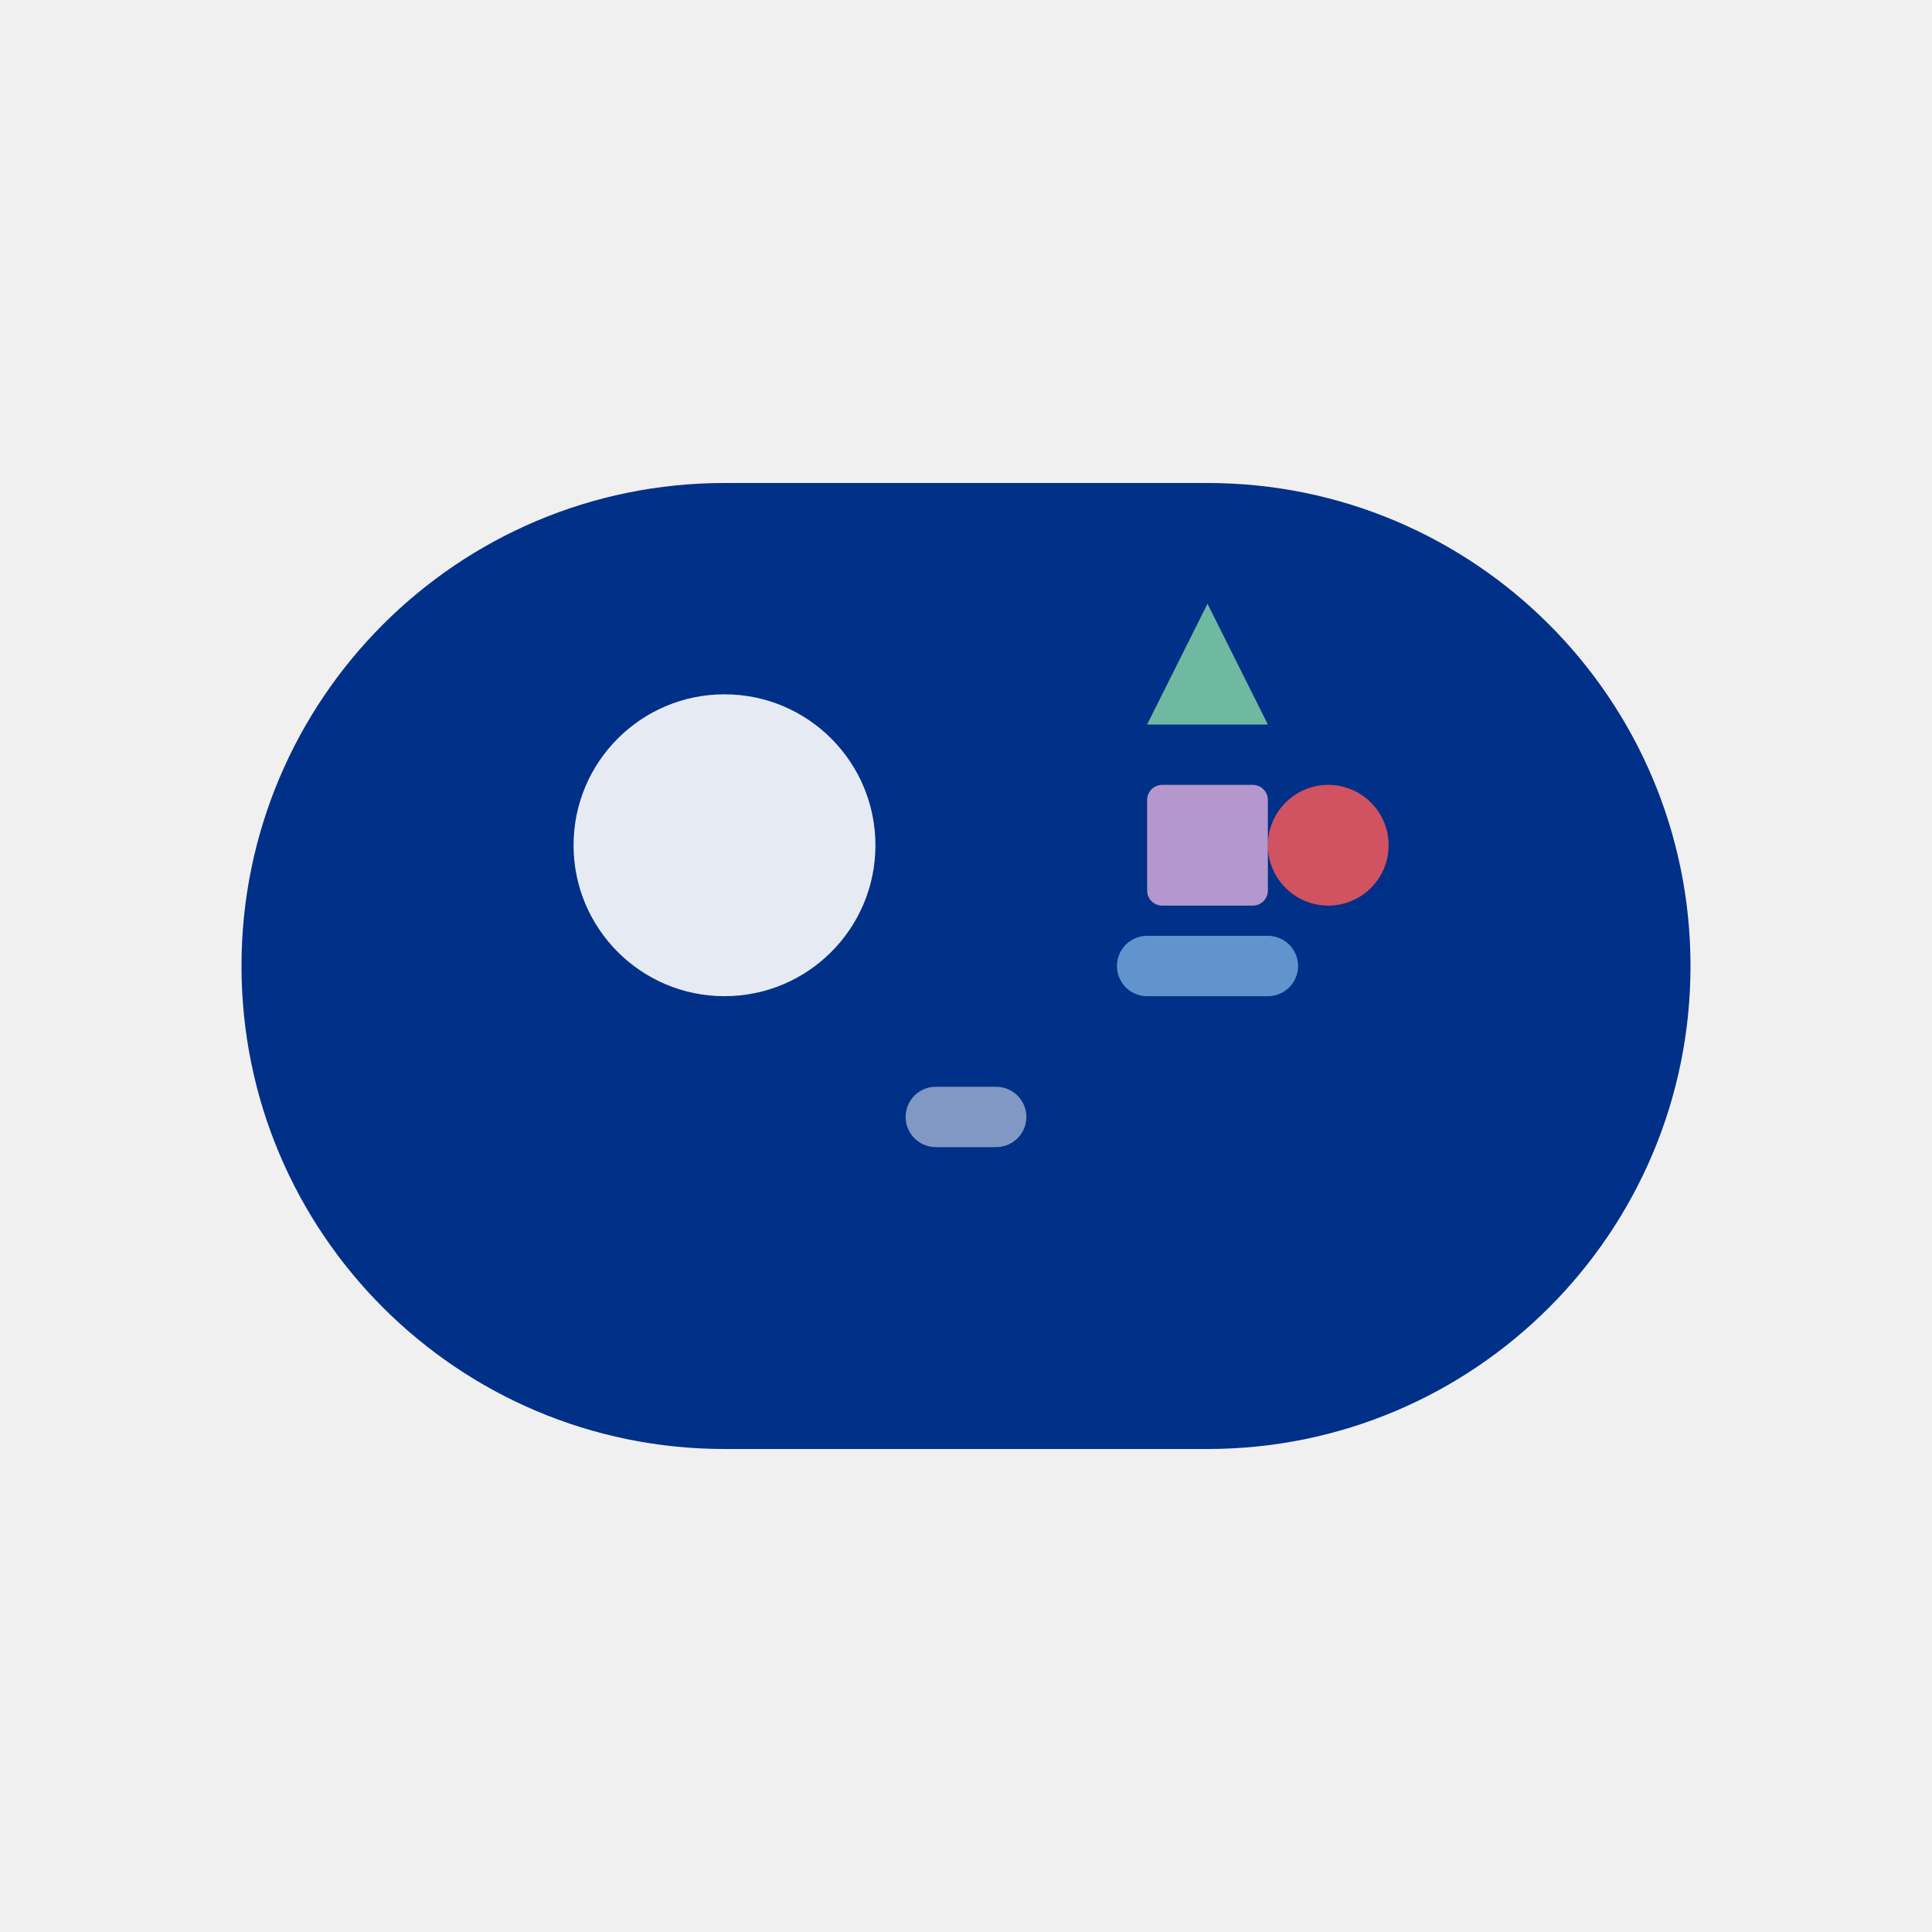
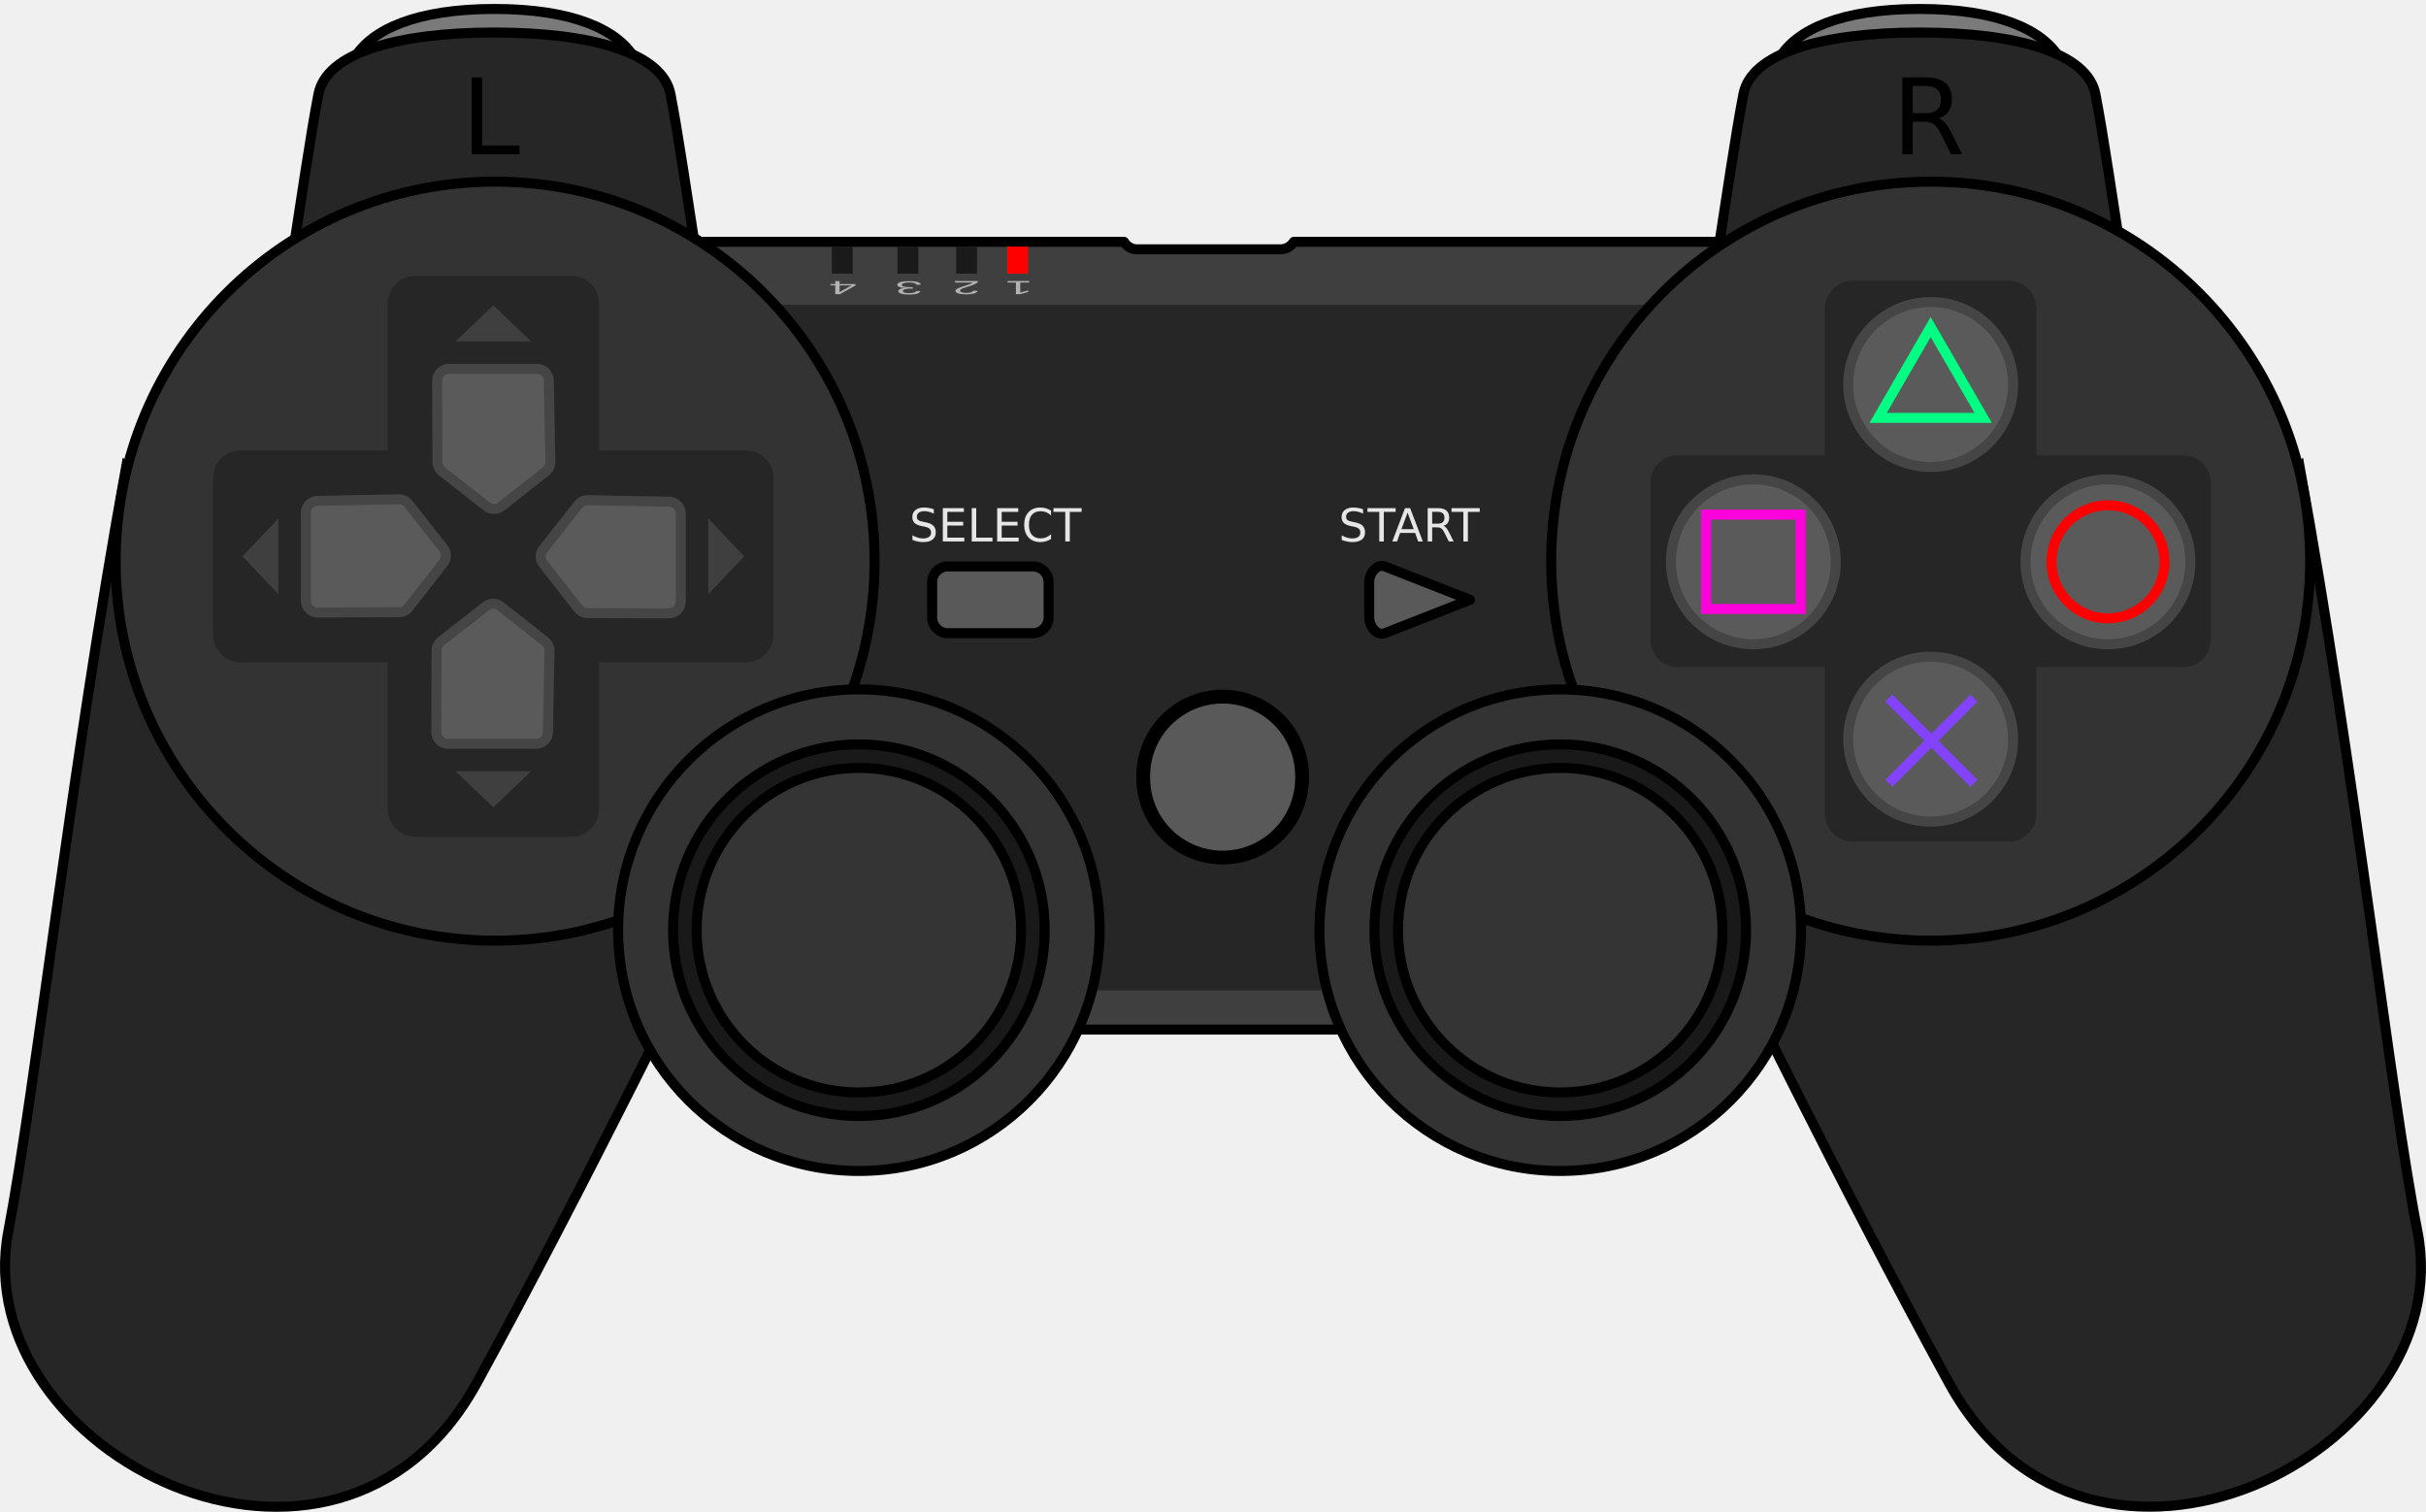
- <svg xmlns="http://www.w3.org/2000/svg" viewBox="0 0 64 64" fill="none">
-   <rect x="8" y="16" width="48" height="32" rx="16" fill="#003087" />
-   <circle cx="24" cy="28" r="5" fill="#fff" opacity="0.9" />
-   <polygon points="40,20 42,24 38,24" fill="#7BC8A4" opacity="0.9" />
-   <circle cx="44" cy="28" r="2" fill="#E8555D" opacity="0.9" />
-   <rect x="38" y="26" width="4" height="4" rx="0.5" fill="#C8A2D4" opacity="0.9" />
-   <line x1="38" y1="32" x2="42" y2="32" stroke="#6B9FD4" stroke-width="2" stroke-linecap="round" opacity="0.9" />
-   <rect x="30" y="36" width="4" height="2" rx="1" fill="#fff" opacity="0.5" />
+ <svg xmlns="http://www.w3.org/2000/svg" width="242.356" height="151.016" id="svg2" version="1.0">
+   <defs id="defs4">
+     </defs>
+   <g id="layer1" transform="translate(-260.3424,-473.6923)">
+     <path style="opacity:1;fill:#3f3f3f;fill-opacity:1;fill-rule:evenodd;stroke:#000000;stroke-width:1;stroke-linecap:round;stroke-linejoin:round;stroke-miterlimit:4;stroke-dasharray:none;stroke-opacity:1" d="M 60.281,24.156 C 58.745,24.156 57.531,25.402 57.531,26.938 L 57.531,100.094 C 57.531,101.63 58.745,102.844 60.281,102.844 L 182.062,102.844 C 183.598,102.844 184.844,101.63 184.844,100.094 L 184.844,26.938 C 184.844,25.402 183.598,24.156 182.062,24.156 L 129.254,24.156 C 128.982,24.605 128.476,24.906 127.91,24.906 L 113.598,24.906 C 113.034,24.906 112.558,24.603 112.286,24.156 L 60.281,24.156 z" transform="translate(260.3424,473.6923)" id="rect3225" />
+     <rect ry="2.68" rx="2.772" y="504.139" x="324.175" height="68.484" width="114.691" id="rect3318" style="opacity:1;fill:#262626;fill-opacity:1;fill-rule:evenodd;stroke:none;stroke-width:1;stroke-linecap:round;stroke-linejoin:round;stroke-miterlimit:4;stroke-dasharray:none;stroke-opacity:1" />
+     <path style="fill:#262626;fill-opacity:1;fill-rule:evenodd;stroke:#000000;stroke-width:1;stroke-linecap:butt;stroke-linejoin:miter;stroke-miterlimit:4;stroke-dasharray:none;stroke-opacity:1" d="M 272.941,520.336 C 267.451,550.401 263.87,582.562 261.176,596.676 C 256.951,618.814 293.947,637.423 307.974,611.839 C 318.623,592.417 330.719,567.656 330.719,567.656 L 272.941,520.336 z" id="path3206" />
+     <path id="path3258" style="fill:#7a7a7a;fill-opacity:1;fill-rule:evenodd;stroke:#000000;stroke-width:1;stroke-linecap:butt;stroke-linejoin:miter;stroke-miterlimit:4;stroke-dasharray:none;stroke-opacity:1" d="M 435.516,483.737 L 468.667,483.737 L 466.069,479.466 C 464.365,476.665 459.937,474.587 452.092,474.587 C 444.246,474.587 439.818,476.665 438.114,479.466 L 435.516,483.737 z" />
+     <path d="M 293.164,483.737 L 326.314,483.737 L 323.716,479.466 C 322.012,476.665 317.584,474.587 309.739,474.587 C 301.893,474.587 297.465,476.665 295.762,479.466 L 293.164,483.737 z" style="fill:#7a7a7a;fill-opacity:1;fill-rule:evenodd;stroke:#000000;stroke-width:1;stroke-linecap:butt;stroke-linejoin:miter;stroke-miterlimit:4;stroke-dasharray:none;stroke-opacity:1" id="path3234" />
+     <path id="path3229" style="fill:#262626;fill-opacity:1;fill-rule:evenodd;stroke:#000000;stroke-width:1;stroke-linecap:butt;stroke-linejoin:miter;stroke-miterlimit:4;stroke-dasharray:none;stroke-opacity:1" d="M 330.588,503.607 C 328.889,492.626 328.105,487.136 327.32,483.084 C 326.536,479.031 319.608,476.94 309.739,476.94 C 299.869,476.94 292.941,479.031 292.157,483.084 C 291.373,487.136 290.588,492.626 288.889,503.607" />
+     <path style="opacity:1;fill:#333333;fill-opacity:1;fill-rule:evenodd;stroke:#000000;stroke-width:0.993;stroke-linecap:round;stroke-linejoin:round;stroke-miterlimit:4;stroke-dasharray:none;stroke-opacity:1" id="path2416" d="M 341.438,528.963 A 37.647,37.647 0 1 1 266.144,528.963 A 37.647,37.647 0 1 1 341.438,528.963 z" transform="matrix(1.006944,0,0,1.006944,3.903414,-2.889044)" />
+     <path d="M 472.941,503.607 C 471.242,492.626 470.458,487.136 469.673,483.084 C 468.889,479.031 461.961,476.94 452.091,476.94 C 442.222,476.94 435.294,479.031 434.51,483.084 C 433.725,487.136 432.941,492.626 431.242,503.607" style="fill:#262626;fill-opacity:1;fill-rule:evenodd;stroke:#000000;stroke-width:1;stroke-linecap:butt;stroke-linejoin:miter;stroke-miterlimit:4;stroke-dasharray:none;stroke-opacity:1" id="path3260" />
+     <path transform="matrix(0.638889,0,0,0.638889,152.0552,228.6617)" d="M 341.438,528.963 A 37.647,37.647 0 1 1 266.144,528.963 A 37.647,37.647 0 1 1 341.438,528.963 z" id="path3208" style="opacity:1;fill:#333333;fill-opacity:1;fill-rule:evenodd;stroke:#000000;stroke-width:1.565;stroke-linecap:round;stroke-linejoin:round;stroke-miterlimit:4;stroke-dasharray:none;stroke-opacity:1" />
+     <path transform="matrix(0.4930557,0,0,0.4930557,196.358,305.8021)" d="M 341.438,528.963 A 37.647,37.647 0 1 1 266.144,528.963 A 37.647,37.647 0 1 1 341.438,528.963 z" id="path3212" style="opacity:1;fill:#000000;fill-opacity:0.519;fill-rule:evenodd;stroke:#000000;stroke-width:2.028;stroke-linecap:round;stroke-linejoin:round;stroke-miterlimit:4;stroke-dasharray:none;stroke-opacity:1" />
+     <path style="opacity:1;fill:#4d4d4d;fill-opacity:0.519;fill-rule:evenodd;stroke:#000000;stroke-width:2.323;stroke-linecap:round;stroke-linejoin:round;stroke-miterlimit:4;stroke-dasharray:none;stroke-opacity:1" id="path3210" d="M 341.438,528.963 A 37.647,37.647 0 1 1 266.144,528.963 A 37.647,37.647 0 1 1 341.438,528.963 z" transform="matrix(0.4305557,0,0,0.4305557,215.345,338.8624)" />
+     <path id="path3223" d="M 490.077,520.336 C 495.567,550.401 499.148,583.085 501.842,596.676 C 506.224,618.783 469.071,637.423 455.044,611.839 C 444.396,592.417 432.299,567.656 432.299,567.656 L 490.077,520.336 z" style="fill:#262626;fill-opacity:1;fill-rule:evenodd;stroke:#000000;stroke-width:1;stroke-linecap:butt;stroke-linejoin:miter;stroke-miterlimit:4;stroke-dasharray:none;stroke-opacity:1" />
+     <path transform="matrix(-1.006944,0,0,1.006944,759.1147,-2.889044)" d="M 341.438,528.963 A 37.647,37.647 0 1 1 266.144,528.963 A 37.647,37.647 0 1 1 341.438,528.963 z" id="path3221" style="opacity:1;fill:#333333;fill-opacity:1;fill-rule:evenodd;stroke:#000000;stroke-width:0.993;stroke-linecap:round;stroke-linejoin:round;stroke-miterlimit:4;stroke-dasharray:none;stroke-opacity:1" />
+     <path id="path3219" d="M 445.433,501.732 C 443.897,501.732 442.652,502.978 442.652,504.513 L 442.652,519.17 L 427.964,519.17 C 426.428,519.17 425.214,520.415 425.214,521.951 L 425.214,537.545 C 425.214,539.081 426.428,540.326 427.964,540.326 L 442.652,540.326 L 442.652,554.982 C 442.652,556.518 443.897,557.763 445.433,557.763 L 461.027,557.763 C 462.563,557.763 463.777,556.518 463.777,554.982 L 463.777,540.326 L 478.464,540.326 C 480,540.326 481.214,539.081 481.214,537.545 L 481.214,521.951 C 481.214,520.415 480,519.17 478.464,519.17 L 463.777,519.17 L 463.777,504.513 C 463.777,502.978 462.563,501.732 461.027,501.732 L 445.433,501.732 z" style="opacity:1;fill:#262626;fill-opacity:1;fill-rule:evenodd;stroke:none;stroke-width:1;stroke-linecap:round;stroke-linejoin:round;stroke-miterlimit:4;stroke-dasharray:none;stroke-opacity:1" />
+     <rect style="opacity:1;fill:#595959;fill-opacity:1;fill-rule:evenodd;stroke:#000000;stroke-width:1;stroke-linecap:round;stroke-linejoin:round;stroke-miterlimit:4;stroke-dasharray:none;stroke-opacity:1" id="rect3236" width="11.634" height="6.667" x="353.464" y="530.275" rx="1.569" ry="1.569" />
+     <path style="fill:#595959;fill-opacity:1;fill-rule:evenodd;stroke:#000000;stroke-width:1;stroke-linecap:round;stroke-linejoin:round;stroke-miterlimit:4;stroke-opacity:1" d="M 407.19,533.609 L 398.693,536.942 C 397.884,537.259 397.124,536.242 397.124,535.373 L 397.124,531.844 C 397.124,530.975 397.884,529.958 398.693,530.275 L 407.19,533.609 z" id="rect3238" />
+     <path style="opacity:1;fill:#595959;fill-opacity:1;fill-rule:evenodd;stroke:#000000;stroke-width:1;stroke-linecap:round;stroke-linejoin:round;stroke-miterlimit:4;stroke-dasharray:none;stroke-opacity:1" id="path3242" d="M 380,545.826 A 5.752,5.752 0 1 1 368.497,545.826 A 5.752,5.752 0 1 1 380,545.826 z" transform="matrix(1.37955,0,0,1.37955,-133.8108,-201.6783)" />
+     <path style="opacity:1;fill:#5a5a5a;fill-opacity:1;fill-rule:evenodd;stroke:#454545;stroke-width:1;stroke-linecap:round;stroke-linejoin:round;stroke-miterlimit:4;stroke-dasharray:none;stroke-opacity:1" id="path3244" d="M 461.569,510.663 A 8.235,8.235 0 1 1 445.098,510.663 A 8.235,8.235 0 1 1 461.569,510.663 z" transform="translate(-0.1191535,1.437909)" />
+     <path transform="translate(-0.1191535,36.86274)" d="M 461.569,510.663 A 8.235,8.235 0 1 1 445.098,510.663 A 8.235,8.235 0 1 1 461.569,510.663 z" id="path3246" style="opacity:1;fill:#5a5a5a;fill-opacity:1;fill-rule:evenodd;stroke:#454545;stroke-width:1;stroke-linecap:round;stroke-linejoin:round;stroke-miterlimit:4;stroke-dasharray:none;stroke-opacity:1" />
+     <path transform="matrix(-1,0,0,-1,924.26,1040.476)" d="M 461.569,510.663 A 8.235,8.235 0 1 1 445.098,510.663 A 8.235,8.235 0 1 1 461.569,510.663 z" id="path3248" style="fill:#5a5a5a;fill-opacity:1;fill-rule:evenodd;stroke:#454545;stroke-width:1;stroke-linecap:round;stroke-linejoin:round;stroke-miterlimit:4;stroke-dasharray:none;stroke-opacity:1" />
+     <path style="fill:#5a5a5a;fill-opacity:1;fill-rule:evenodd;stroke:#454545;stroke-width:1;stroke-linecap:round;stroke-linejoin:round;stroke-miterlimit:4;stroke-dasharray:none;stroke-opacity:1" id="path3250" d="M 461.569,510.663 A 8.235,8.235 0 1 1 445.098,510.663 A 8.235,8.235 0 1 1 461.569,510.663 z" transform="matrix(-1,0,0,-1,888.8351,1040.476)" />
+     <path style="opacity:1;fill:#262626;fill-opacity:1;fill-rule:evenodd;stroke:none;stroke-width:1;stroke-linecap:round;stroke-linejoin:round;stroke-miterlimit:4;stroke-dasharray:none;stroke-opacity:1" d="M 301.844,501.25 C 300.308,501.25 299.062,502.495 299.062,504.031 L 299.062,518.688 L 284.375,518.688 C 282.839,518.688 281.625,519.933 281.625,521.469 L 281.625,537.062 C 281.625,538.598 282.839,539.844 284.375,539.844 L 299.062,539.844 L 299.062,554.5 C 299.062,556.036 300.308,557.281 301.844,557.281 L 317.438,557.281 C 318.973,557.281 320.187,556.036 320.188,554.5 L 320.188,539.844 L 334.875,539.844 C 336.411,539.844 337.625,538.598 337.625,537.062 L 337.625,521.469 C 337.625,519.933 336.411,518.688 334.875,518.688 L 320.188,518.688 L 320.188,504.031 C 320.188,502.495 318.973,501.25 317.438,501.25 L 301.844,501.25 z" id="rect3214" />
+     <path style="opacity:1;fill:#333333;fill-opacity:1;fill-rule:evenodd;stroke:#000000;stroke-width:1.565;stroke-linecap:round;stroke-linejoin:round;stroke-miterlimit:4;stroke-dasharray:none;stroke-opacity:1" id="path3289" d="M 341.438,528.963 A 37.647,37.647 0 1 1 266.144,528.963 A 37.647,37.647 0 1 1 341.438,528.963 z" transform="matrix(0.638889,0,0,0.638889,222.1206,228.6617)" />
+     <path style="opacity:1;fill:#000000;fill-opacity:0.519;fill-rule:evenodd;stroke:#000000;stroke-width:2.028;stroke-linecap:round;stroke-linejoin:round;stroke-miterlimit:4;stroke-dasharray:none;stroke-opacity:1" id="path3291" d="M 341.438,528.963 A 37.647,37.647 0 1 1 266.144,528.963 A 37.647,37.647 0 1 1 341.438,528.963 z" transform="matrix(0.4930557,0,0,0.4930557,266.4234,305.8021)" />
+     <path transform="matrix(0.4305557,0,0,0.4305557,285.4103,338.8624)" d="M 341.438,528.963 A 37.647,37.647 0 1 1 266.144,528.963 A 37.647,37.647 0 1 1 341.438,528.963 z" id="path3293" style="opacity:1;fill:#4d4d4d;fill-opacity:0.519;fill-rule:evenodd;stroke:#000000;stroke-width:2.323;stroke-linecap:round;stroke-linejoin:round;stroke-miterlimit:4;stroke-dasharray:none;stroke-opacity:1" />
+     <g id="g3289" style="fill:#3f3f3f;fill-opacity:1">
+       <path style="fill:#3f3f3f;fill-opacity:1;fill-rule:evenodd;stroke:none;stroke-width:2.61;stroke-linecap:round;stroke-linejoin:round;stroke-miterlimit:4;stroke-dasharray:none;stroke-opacity:1" id="path3273" d="M 279.972,514.414 L 267.306,521.726 L 267.306,507.101 L 279.972,514.414 z" transform="matrix(0,-0.2837353,-0.5174088,0,575.7871,583.6387)" />
+       <path transform="matrix(0,0.2837353,-0.5174088,0,575.7871,474.8926)" d="M 279.972,514.414 L 267.306,521.726 L 267.306,507.101 L 279.972,514.414 z" id="path3295" style="fill:#3f3f3f;fill-opacity:1;fill-rule:evenodd;stroke:none;stroke-width:2.61;stroke-linecap:round;stroke-linejoin:round;stroke-miterlimit:4;stroke-dasharray:none;stroke-opacity:1" />
+       <path transform="matrix(0.2837353,0,0,-0.5174088,255.2519,795.4277)" d="M 279.972,514.414 L 267.306,521.726 L 267.306,507.101 L 279.972,514.414 z" id="path3303" style="fill:#3f3f3f;fill-opacity:1;fill-rule:evenodd;stroke:none;stroke-width:2.61;stroke-linecap:round;stroke-linejoin:round;stroke-miterlimit:4;stroke-dasharray:none;stroke-opacity:1" />
+       <path style="fill:#3f3f3f;fill-opacity:1;fill-rule:evenodd;stroke:none;stroke-width:2.61;stroke-linecap:round;stroke-linejoin:round;stroke-miterlimit:4;stroke-dasharray:none;stroke-opacity:1" id="path3305" d="M 279.972,514.414 L 267.306,521.726 L 267.306,507.101 L 279.972,514.414 z" transform="matrix(-0.2837353,0,0,-0.5174088,363.998,795.4277)" />
+     </g>
+     <rect style="opacity:1;fill:none;fill-opacity:1;fill-rule:evenodd;stroke:#ff01db;stroke-width:1;stroke-linecap:butt;stroke-linejoin:miter;stroke-miterlimit:4;stroke-dasharray:none;stroke-opacity:1" id="rect3307" width="9.428" height="9.428" x="430.788" y="525.099" rx="0" ry="0" />
+     <path style="opacity:1;fill:none;fill-opacity:1;fill-rule:evenodd;stroke:#00ff83;stroke-width:1.142;stroke-linecap:butt;stroke-linejoin:miter;stroke-miterlimit:4;stroke-dasharray:none;stroke-opacity:1" id="path3309" d="M 455.3,518.14 L 443.326,518.14 L 449.313,507.77 L 455.3,518.14 z" transform="matrix(0.8766816,0,0,0.8752112,59.30956,61.95482)" />
+     <path style="fill:none;fill-opacity:1;fill-rule:evenodd;stroke:#ff0000;stroke-width:1.458;stroke-linecap:round;stroke-linejoin:round;stroke-miterlimit:4;stroke-dasharray:none;stroke-opacity:1" id="path3311" d="M 461.569,510.663 A 8.235,8.235 0 1 1 445.098,510.663 A 8.235,8.235 0 1 1 461.569,510.663 z" transform="matrix(-0.6857303,0,0,-0.6857303,781.791,879.9902)" />
+     <path id="path3313" style="fill:none;fill-opacity:0.75;fill-rule:evenodd;stroke:#8243fb;stroke-width:1;stroke-linecap:butt;stroke-linejoin:miter;stroke-miterlimit:4;stroke-dasharray:none;stroke-opacity:1" d="M 449.036,543.43 L 457.54,551.934 M 457.54,543.43 L 449.036,551.934" />
+     <g id="g5204" style="fill:#5a5a5a;fill-opacity:1;stroke:#454545;stroke-opacity:1">
+       <path transform="translate(0.351025,0.3733521)" d="M 318.594,523.281 C 318.258,523.31 317.951,523.481 317.75,523.75 L 314.25,528.188 C 313.924,528.611 313.924,529.201 314.25,529.625 L 317.75,534.094 C 317.972,534.388 318.319,534.561 318.688,534.562 L 326.812,534.594 C 327.128,534.596 327.432,534.472 327.655,534.248 C 327.878,534.025 328.002,533.722 328,533.406 L 328,524.625 C 328.005,523.979 327.489,523.45 326.844,523.438 L 318.719,523.281 C 318.677,523.279 318.635,523.279 318.594,523.281 z" id="path3322" style="fill:#5a5a5a;fill-opacity:1;fill-rule:evenodd;stroke:#454545;stroke-width:1;stroke-linecap:round;stroke-linejoin:round;stroke-miterlimit:4;stroke-opacity:1" />
+       <path transform="matrix(-1,0,0,1,618.899,0.2844974)" style="fill:#5a5a5a;fill-opacity:1;fill-rule:evenodd;stroke:#454545;stroke-width:1;stroke-linecap:round;stroke-linejoin:round;stroke-miterlimit:4;stroke-opacity:1" id="path3324" d="M 318.594,523.281 C 318.258,523.31 317.951,523.481 317.75,523.75 L 314.25,528.188 C 313.924,528.611 313.924,529.201 314.25,529.625 L 317.75,534.094 C 317.972,534.388 318.319,534.561 318.688,534.562 L 326.812,534.594 C 327.128,534.596 327.432,534.472 327.655,534.248 C 327.878,534.025 328.002,533.722 328,533.406 L 328,524.625 C 328.005,523.979 327.489,523.45 326.844,523.438 L 318.719,523.281 C 318.677,523.279 318.635,523.279 318.594,523.281 z" />
+       <path transform="matrix(0,1,-1,0,838.5173,219.9916)" style="fill:#5a5a5a;fill-opacity:1;fill-rule:evenodd;stroke:#454545;stroke-width:1;stroke-linecap:round;stroke-linejoin:round;stroke-miterlimit:4;stroke-opacity:1" id="path3332" d="M 318.594,523.281 C 318.258,523.31 317.951,523.481 317.75,523.75 L 314.25,528.188 C 313.924,528.611 313.924,529.201 314.25,529.625 L 317.75,534.094 C 317.972,534.388 318.319,534.561 318.688,534.562 L 326.812,534.594 C 327.128,534.596 327.432,534.472 327.655,534.248 C 327.878,534.025 328.002,533.722 328,533.406 L 328,524.625 C 328.005,523.979 327.489,523.45 326.844,523.438 L 318.719,523.281 C 318.677,523.279 318.635,523.279 318.594,523.281 z" />
+       <path d="M 318.594,523.281 C 318.258,523.31 317.951,523.481 317.75,523.75 L 314.25,528.188 C 313.924,528.611 313.924,529.201 314.25,529.625 L 317.75,534.094 C 317.972,534.388 318.319,534.561 318.688,534.562 L 326.812,534.594 C 327.128,534.596 327.432,534.472 327.655,534.248 C 327.878,534.025 328.002,533.722 328,533.406 L 328,524.625 C 328.005,523.979 327.489,523.45 326.844,523.438 L 318.719,523.281 C 318.677,523.279 318.635,523.279 318.594,523.281 z" id="path3334" style="fill:#5a5a5a;fill-opacity:1;fill-rule:evenodd;stroke:#454545;stroke-width:1;stroke-linecap:round;stroke-linejoin:round;stroke-miterlimit:4;stroke-opacity:1" transform="matrix(0,-1,-1,0,838.6061,838.5396)" />
+     </g>
+     <path style="font-size:10.524px;font-style:normal;font-variant:normal;font-weight:normal;font-stretch:normal;text-align:center;line-height:-200%;writing-mode:lr-tb;text-anchor:middle;fill:#000000;fill-opacity:1;stroke:none;stroke-width:3pt;stroke-linecap:butt;stroke-linejoin:miter;stroke-opacity:1;font-family:DejaVu Sans;-inkscape-font-specification:DejaVu Sans" d="M 307.465,481.425 L 308.503,481.425 L 308.503,488.223 L 312.239,488.223 L 312.239,489.097 L 307.465,489.097 L 307.465,481.425" id="text3336" />
+     <path style="font-size:10.524px;font-style:normal;font-variant:normal;font-weight:normal;font-stretch:normal;text-align:center;line-height:-200%;writing-mode:lr-tb;text-anchor:middle;fill:#000000;fill-opacity:1;stroke:none;stroke-width:3pt;stroke-linecap:butt;stroke-linejoin:miter;stroke-opacity:1;font-family:DejaVu Sans;-inkscape-font-specification:DejaVu Sans" d="M 454.021,485.5 C 454.244,485.575 454.459,485.736 454.668,485.983 C 454.881,486.229 455.093,486.569 455.306,487 L 456.359,489.097 L 455.244,489.097 L 454.262,487.129 C 454.009,486.615 453.762,486.274 453.522,486.106 C 453.286,485.938 452.962,485.854 452.551,485.854 L 451.421,485.854 L 451.421,489.097 L 450.383,489.097 L 450.383,481.425 L 452.726,481.425 C 453.603,481.425 454.257,481.608 454.689,481.975 C 455.121,482.341 455.336,482.894 455.336,483.634 C 455.336,484.117 455.223,484.518 454.997,484.837 C 454.775,485.155 454.449,485.376 454.021,485.5 M 451.421,482.278 L 451.421,485.001 L 452.726,485.001 C 453.226,485.001 453.603,484.887 453.856,484.657 C 454.113,484.424 454.242,484.083 454.242,483.634 C 454.242,483.186 454.113,482.848 453.856,482.622 C 453.603,482.393 453.226,482.278 452.726,482.278 L 451.421,482.278" id="text3340" />
+     <path style="font-size:4.566px;font-style:normal;font-weight:normal;fill:#e6e6e6;fill-opacity:1;stroke:none;stroke-width:1px;stroke-linecap:butt;stroke-linejoin:miter;stroke-opacity:1;font-family:Bitstream Vera Sans" d="M 353.627,524.559 L 353.627,524.998 C 353.456,524.916 353.295,524.855 353.143,524.815 C 352.992,524.775 352.845,524.755 352.704,524.755 C 352.459,524.755 352.27,524.803 352.136,524.898 C 352.003,524.993 351.937,525.128 351.937,525.303 C 351.937,525.451 351.981,525.562 352.069,525.638 C 352.158,525.712 352.326,525.772 352.573,525.818 L 352.845,525.874 C 353.181,525.938 353.428,526.051 353.587,526.213 C 353.748,526.373 353.828,526.589 353.828,526.859 C 353.828,527.182 353.719,527.426 353.502,527.593 C 353.287,527.759 352.97,527.843 352.553,527.843 C 352.395,527.843 352.227,527.825 352.049,527.789 C 351.872,527.753 351.688,527.701 351.498,527.631 L 351.498,527.167 C 351.681,527.27 351.86,527.347 352.035,527.399 C 352.211,527.451 352.383,527.477 352.553,527.477 C 352.81,527.477 353.008,527.426 353.148,527.325 C 353.288,527.224 353.357,527.08 353.357,526.893 C 353.357,526.729 353.307,526.602 353.206,526.509 C 353.106,526.417 352.942,526.348 352.713,526.302 L 352.439,526.249 C 352.103,526.182 351.86,526.077 351.71,525.934 C 351.56,525.792 351.485,525.593 351.485,525.339 C 351.485,525.045 351.588,524.813 351.795,524.644 C 352.003,524.474 352.289,524.389 352.653,524.389 C 352.809,524.389 352.968,524.404 353.13,524.432 C 353.292,524.46 353.458,524.502 353.627,524.559 M 354.53,524.45 L 356.634,524.45 L 356.634,524.829 L 354.98,524.829 L 354.98,525.814 L 356.565,525.814 L 356.565,526.193 L 354.98,526.193 L 354.98,527.399 L 356.675,527.399 L 356.675,527.778 L 354.53,527.778 L 354.53,524.45 M 357.419,524.45 L 357.869,524.45 L 357.869,527.399 L 359.49,527.399 L 359.49,527.778 L 357.419,527.778 L 357.419,524.45 M 359.961,524.45 L 362.065,524.45 L 362.065,524.829 L 360.411,524.829 L 360.411,525.814 L 361.996,525.814 L 361.996,526.193 L 360.411,526.193 L 360.411,527.399 L 362.105,527.399 L 362.105,527.778 L 359.961,527.778 L 359.961,524.45 M 365.342,524.706 L 365.342,525.181 C 365.19,525.04 365.028,524.934 364.856,524.864 C 364.685,524.794 364.503,524.759 364.31,524.759 C 363.929,524.759 363.638,524.876 363.436,525.109 C 363.234,525.341 363.133,525.677 363.133,526.117 C 363.133,526.556 363.234,526.891 363.436,527.125 C 363.638,527.357 363.929,527.472 364.31,527.472 C 364.503,527.472 364.685,527.438 364.856,527.368 C 365.028,527.298 365.19,527.192 365.342,527.051 L 365.342,527.522 C 365.184,527.629 365.017,527.709 364.84,527.762 C 364.665,527.816 364.479,527.843 364.283,527.843 C 363.779,527.843 363.382,527.689 363.093,527.381 C 362.803,527.072 362.658,526.651 362.658,526.117 C 362.658,525.582 362.803,525.161 363.093,524.853 C 363.382,524.544 363.779,524.389 364.283,524.389 C 364.482,524.389 364.669,524.416 364.845,524.47 C 365.022,524.522 365.187,524.6 365.342,524.706 M 365.581,524.45 L 368.396,524.45 L 368.396,524.829 L 367.215,524.829 L 367.215,527.778 L 366.762,527.778 L 366.762,524.829 L 365.581,524.829 L 365.581,524.45" id="text2434" />
+     <path style="font-size:4.566px;font-style:normal;font-weight:normal;fill:#e6e6e6;fill-opacity:1;stroke:none;stroke-width:1px;stroke-linecap:butt;stroke-linejoin:miter;stroke-opacity:1;font-family:Bitstream Vera Sans" d="M 396.509,524.559 L 396.509,524.998 C 396.338,524.916 396.177,524.855 396.025,524.815 C 395.874,524.775 395.727,524.755 395.586,524.755 C 395.341,524.755 395.151,524.803 395.018,524.898 C 394.885,524.993 394.819,525.128 394.819,525.303 C 394.819,525.451 394.863,525.562 394.951,525.638 C 395.04,525.712 395.208,525.772 395.454,525.818 L 395.726,525.874 C 396.062,525.938 396.31,526.051 396.469,526.213 C 396.629,526.373 396.71,526.589 396.71,526.859 C 396.71,527.182 396.601,527.426 396.384,527.593 C 396.169,527.759 395.852,527.843 395.434,527.843 C 395.277,527.843 395.109,527.825 394.931,527.789 C 394.754,527.753 394.57,527.701 394.38,527.631 L 394.38,527.167 C 394.563,527.27 394.742,527.347 394.917,527.399 C 395.093,527.451 395.265,527.477 395.434,527.477 C 395.692,527.477 395.89,527.426 396.03,527.325 C 396.169,527.224 396.239,527.08 396.239,526.893 C 396.239,526.729 396.189,526.602 396.088,526.509 C 395.988,526.417 395.824,526.348 395.595,526.302 L 395.321,526.249 C 394.985,526.182 394.742,526.077 394.592,525.934 C 394.442,525.792 394.367,525.593 394.367,525.339 C 394.367,525.045 394.47,524.813 394.676,524.644 C 394.885,524.474 395.171,524.389 395.535,524.389 C 395.691,524.389 395.85,524.404 396.012,524.432 C 396.174,524.46 396.339,524.502 396.509,524.559 M 396.95,524.45 L 399.766,524.45 L 399.766,524.829 L 398.584,524.829 L 398.584,527.778 L 398.132,527.778 L 398.132,524.829 L 396.95,524.829 L 396.95,524.45 M 400.959,524.893 L 400.348,526.55 L 401.572,526.55 L 400.959,524.893 M 400.704,524.45 L 401.215,524.45 L 402.483,527.778 L 402.015,527.778 L 401.712,526.924 L 400.212,526.924 L 399.909,527.778 L 399.434,527.778 L 400.704,524.45 M 404.545,526.217 C 404.642,526.25 404.736,526.32 404.826,526.427 C 404.918,526.534 405.011,526.681 405.103,526.868 L 405.56,527.778 L 405.076,527.778 L 404.65,526.924 C 404.54,526.701 404.433,526.553 404.329,526.48 C 404.227,526.408 404.086,526.371 403.908,526.371 L 403.417,526.371 L 403.417,527.778 L 402.967,527.778 L 402.967,524.45 L 403.984,524.45 C 404.364,524.45 404.648,524.529 404.835,524.688 C 405.023,524.847 405.116,525.087 405.116,525.408 C 405.116,525.618 405.067,525.792 404.969,525.93 C 404.872,526.068 404.731,526.164 404.545,526.217 M 403.417,524.82 L 403.417,526.001 L 403.984,526.001 C 404.201,526.001 404.364,525.951 404.474,525.852 C 404.586,525.751 404.641,525.603 404.641,525.408 C 404.641,525.213 404.586,525.067 404.474,524.969 C 404.364,524.869 404.201,524.82 403.984,524.82 L 403.417,524.82 M 405.35,524.45 L 408.166,524.45 L 408.166,524.829 L 406.984,524.829 L 406.984,527.778 L 406.532,527.778 L 406.532,524.829 L 405.35,524.829 L 405.35,524.45" id="text2438" />
+     <text xml:space="preserve" style="font-size:3.075px;font-style:normal;font-variant:normal;font-weight:normal;font-stretch:normal;text-align:start;line-height:125%;writing-mode:lr-tb;text-anchor:start;fill:#b3b3b3;fill-opacity:1;stroke:none;stroke-width:1px;stroke-linecap:butt;stroke-linejoin:miter;stroke-opacity:1;font-family:Arial;-inkscape-font-specification:Arial" x="-223.684" y="-815.485" id="text3367" transform="scale(-1.625219,-0.6153016)">
+       <tspan id="tspan3369" x="-223.684" y="-815.485">1</tspan>
+     </text>
+     <text id="text3371" y="-815.485" x="-220.451" style="font-size:3.075px;font-style:normal;font-variant:normal;font-weight:normal;font-stretch:normal;text-align:start;line-height:125%;writing-mode:lr-tb;text-anchor:start;fill:#b3b3b3;fill-opacity:1;stroke:none;stroke-width:1px;stroke-linecap:butt;stroke-linejoin:miter;stroke-opacity:1;font-family:Arial;-inkscape-font-specification:Arial" xml:space="preserve" transform="scale(-1.625219,-0.6153016)">
+       <tspan y="-815.485" x="-220.451" id="tspan3373">2</tspan>
+     </text>
+     <text xml:space="preserve" style="font-size:3.075px;font-style:normal;font-variant:normal;font-weight:normal;font-stretch:normal;text-align:start;line-height:125%;writing-mode:lr-tb;text-anchor:start;fill:#b3b3b3;fill-opacity:1;stroke:none;stroke-width:1px;stroke-linecap:butt;stroke-linejoin:miter;stroke-opacity:1;font-family:Arial;-inkscape-font-specification:Arial" x="-216.922" y="-815.524" id="text3375" transform="scale(-1.625219,-0.6153016)">
+       <tspan id="tspan3377" x="-216.922" y="-815.524">3</tspan>
+     </text>
+     <text id="text3379" y="-815.494" x="-212.861" style="font-size:3.075px;font-style:normal;font-variant:normal;font-weight:normal;font-stretch:normal;text-align:start;line-height:125%;writing-mode:lr-tb;text-anchor:start;fill:#b3b3b3;fill-opacity:1;stroke:none;stroke-width:1px;stroke-linecap:butt;stroke-linejoin:miter;stroke-opacity:1;font-family:Arial;-inkscape-font-specification:Arial" xml:space="preserve" transform="scale(-1.625219,-0.6153016)">
+       <tspan y="-815.494" x="-212.861" id="tspan3381">4</tspan>
+     </text>
+     <rect style="fill:#1a1a1a;fill-opacity:1;stroke:none;stroke-width:2;stroke-linecap:butt;stroke-linejoin:miter;stroke-miterlimit:4;stroke-dasharray:none;stroke-opacity:1" id="rect3383" width="2.083" height="2.7" x="343.441" y="498.325" rx="0" ry="1.569" />
+     <rect ry="1.569" rx="0" y="498.325" x="349.999" height="2.7" width="2.083" id="rect3385" style="fill:#1a1a1a;fill-opacity:1;stroke:none;stroke-width:2;stroke-linecap:butt;stroke-linejoin:miter;stroke-miterlimit:4;stroke-dasharray:none;stroke-opacity:1" />
+     <rect style="fill:#1a1a1a;fill-opacity:1;stroke:none;stroke-width:2;stroke-linecap:butt;stroke-linejoin:miter;stroke-miterlimit:4;stroke-dasharray:none;stroke-opacity:1" id="rect3387" width="2.083" height="2.7" x="355.863" y="498.325" rx="0" ry="1.569" />
+     <rect ry="1.569" rx="0" y="498.325" x="360.955" height="2.7" width="2.083" id="rect3389" style="fill:#ff0000;fill-opacity:1;stroke:none;stroke-width:2;stroke-linecap:butt;stroke-linejoin:miter;stroke-miterlimit:4;stroke-dasharray:none;stroke-opacity:1" />
+   </g>
</svg>
